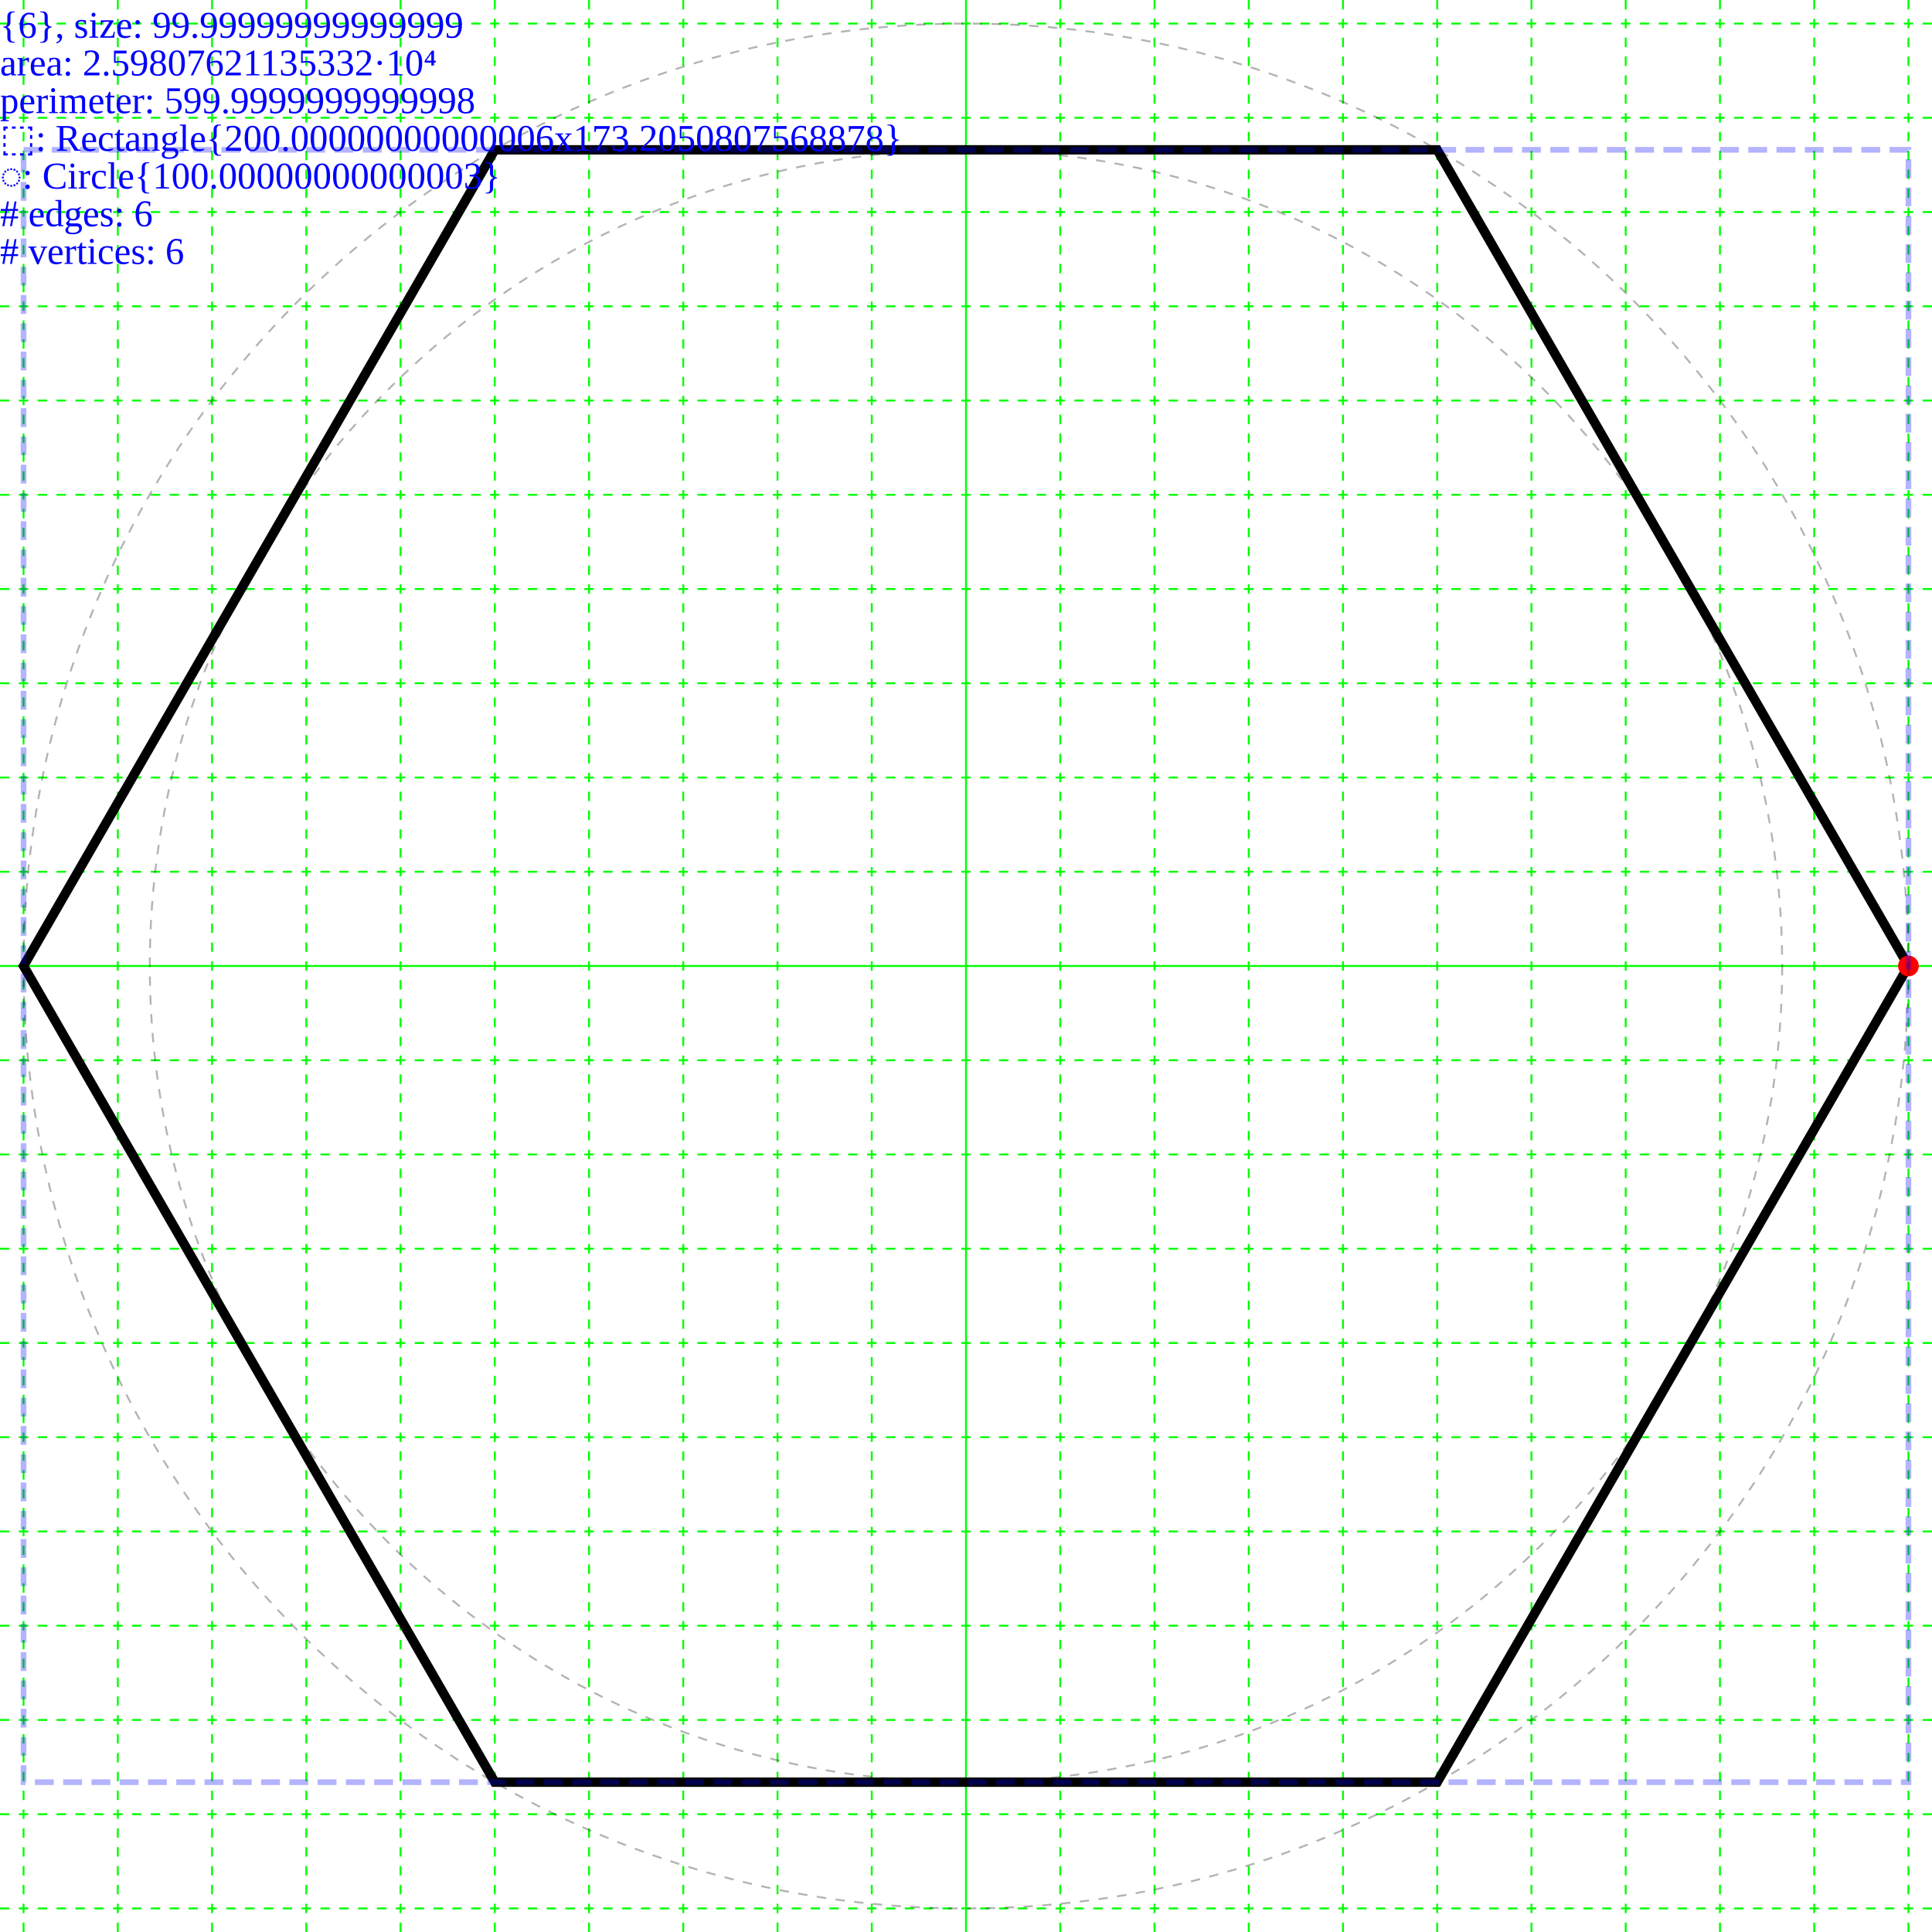
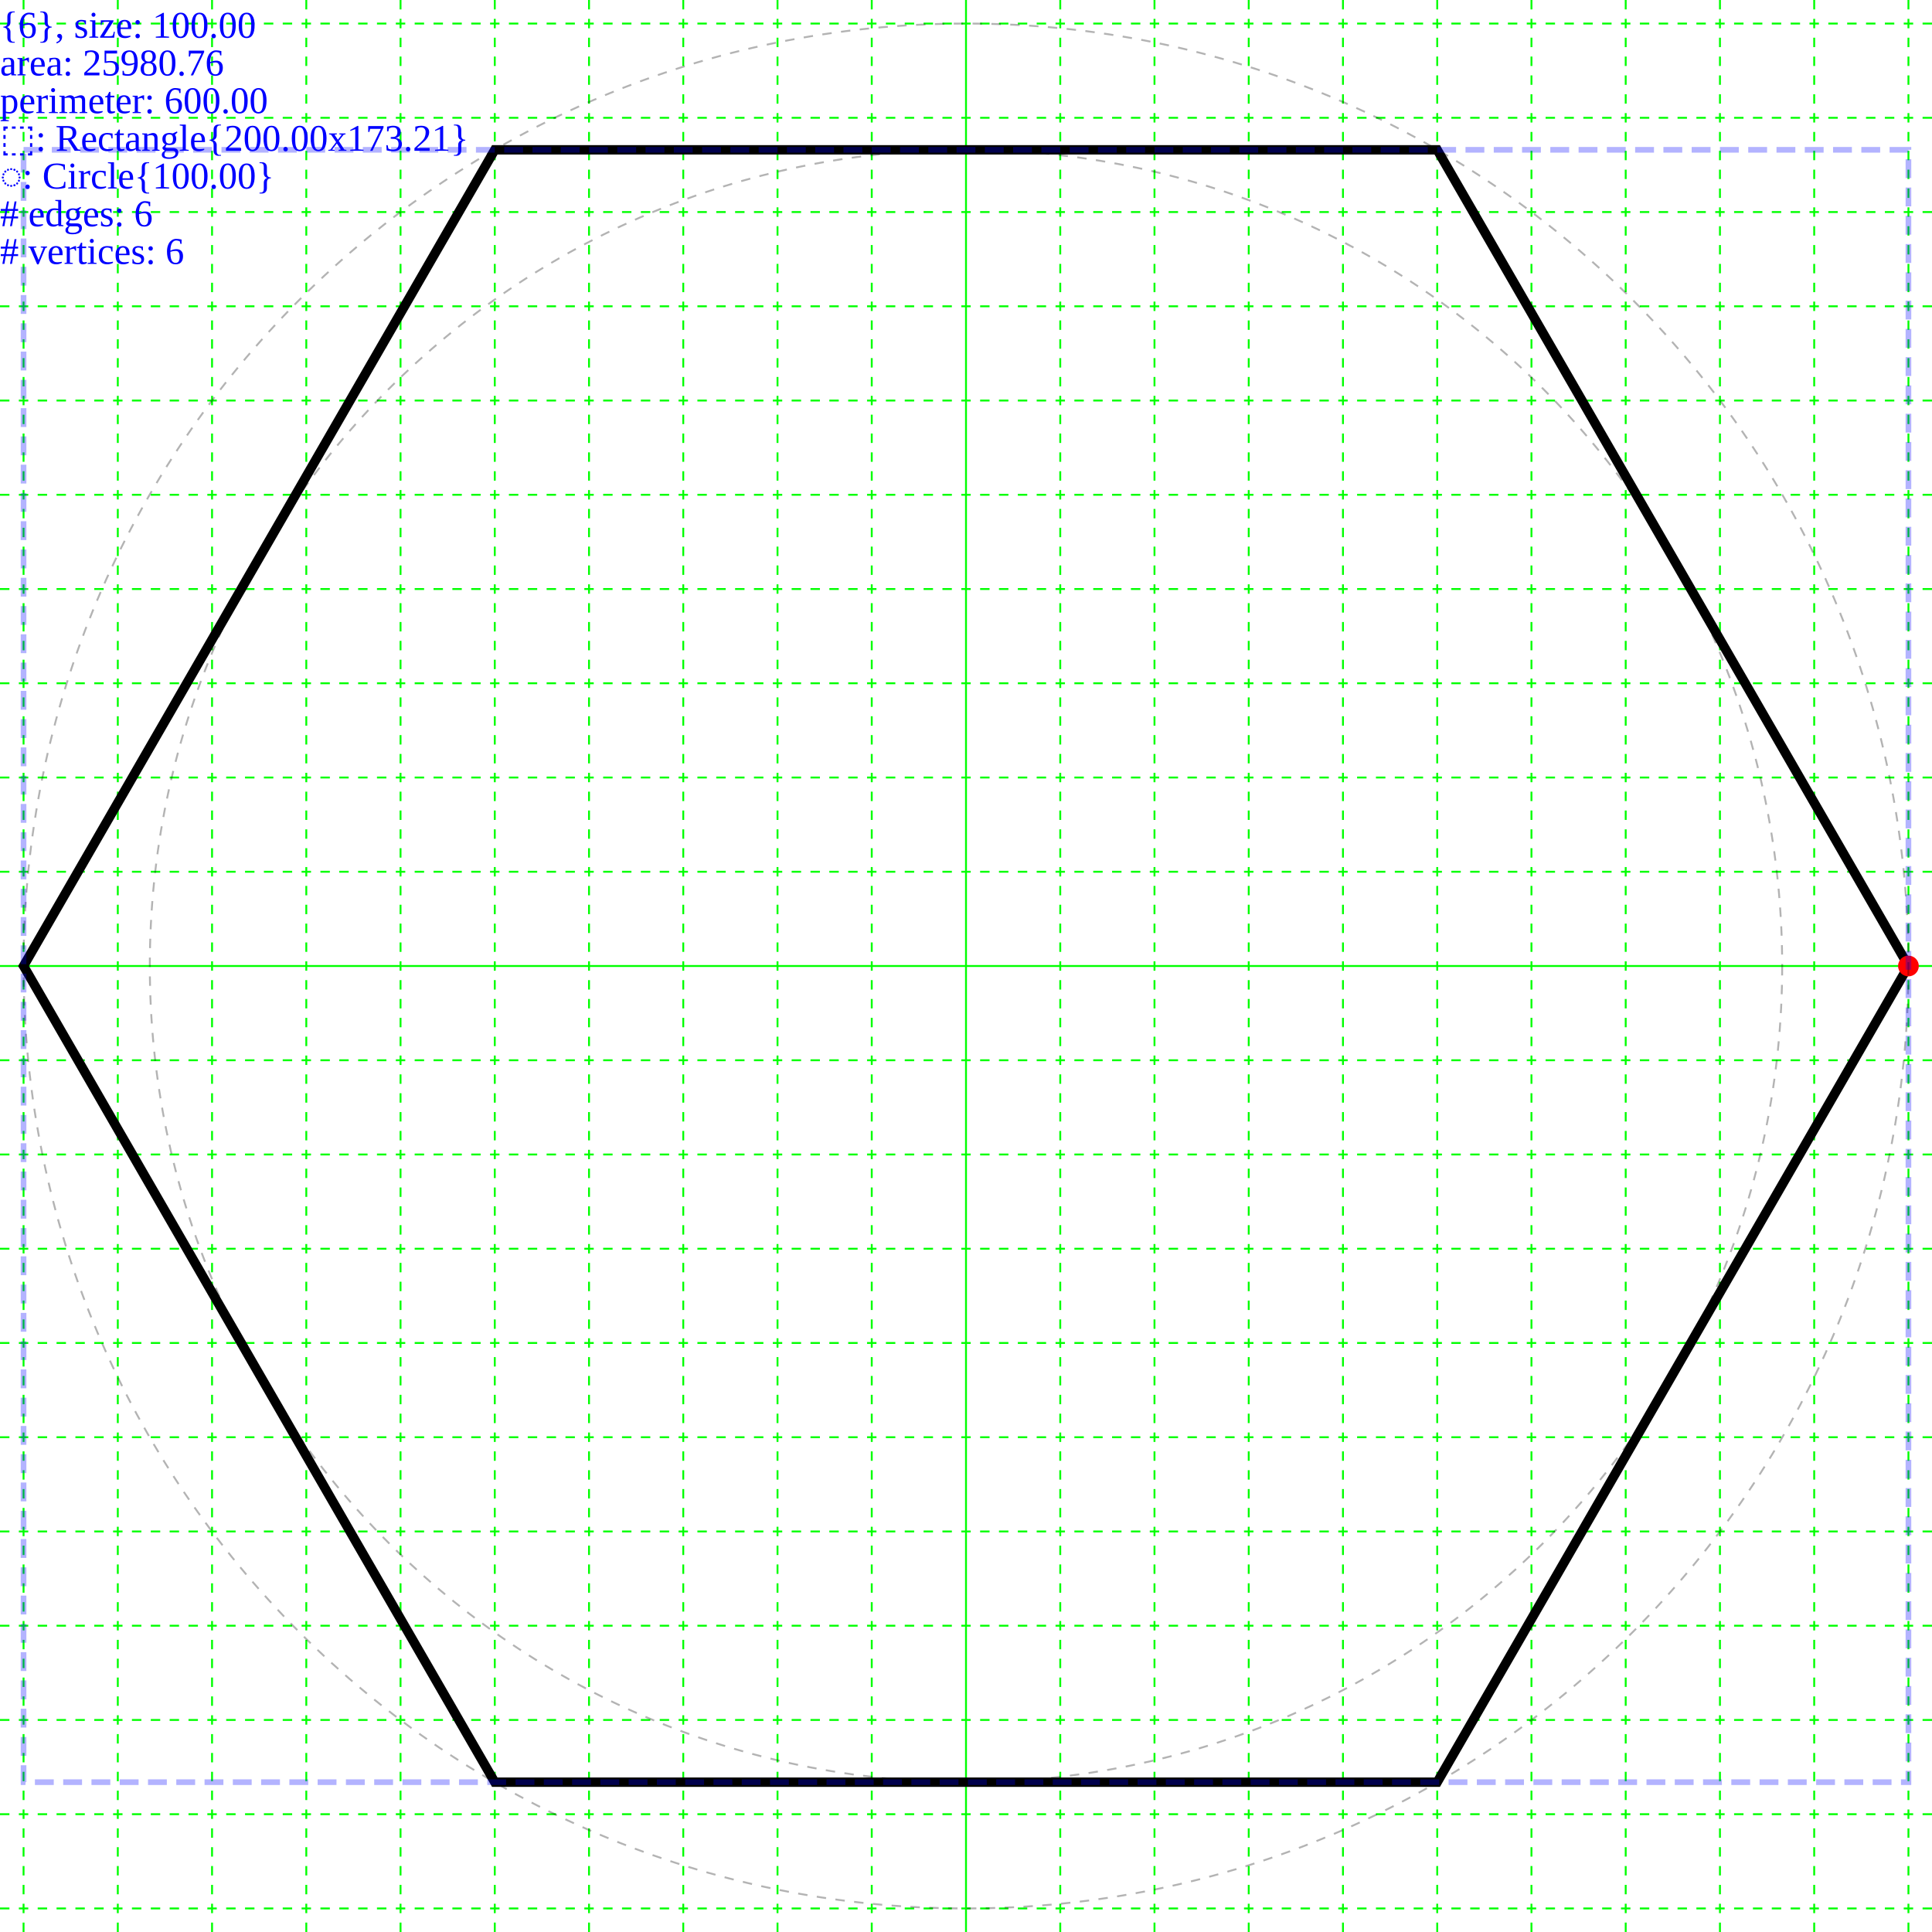
<svg xmlns="http://www.w3.org/2000/svg" height="205.0" width="205.0">
  <g transform="translate(102.5,102.5)">
    <g id="grid">
      <line stroke="#00ff00" stroke-width="0.2" x1="0" x2="0" y1="-102.5" y2="102.5" />
      <line stroke="#00ff00" stroke-dasharray="1,1" stroke-width="0.2" x1="10.0" x2="10.0" y1="-102.5" y2="102.5" />
      <line stroke="#00ff00" stroke-dasharray="1,1" stroke-width="0.2" x1="-10.0" x2="-10.0" y1="-102.5" y2="102.5" />
      <line stroke="#00ff00" stroke-dasharray="1,1" stroke-width="0.2" x1="20.0" x2="20.0" y1="-102.5" y2="102.5" />
      <line stroke="#00ff00" stroke-dasharray="1,1" stroke-width="0.2" x1="-20.0" x2="-20.0" y1="-102.5" y2="102.5" />
      <line stroke="#00ff00" stroke-dasharray="1,1" stroke-width="0.2" x1="30.0" x2="30.0" y1="-102.5" y2="102.5" />
      <line stroke="#00ff00" stroke-dasharray="1,1" stroke-width="0.2" x1="-30.0" x2="-30.0" y1="-102.5" y2="102.5" />
      <line stroke="#00ff00" stroke-dasharray="1,1" stroke-width="0.2" x1="40.0" x2="40.0" y1="-102.5" y2="102.5" />
      <line stroke="#00ff00" stroke-dasharray="1,1" stroke-width="0.2" x1="-40.0" x2="-40.0" y1="-102.5" y2="102.5" />
      <line stroke="#00ff00" stroke-dasharray="1,1" stroke-width="0.2" x1="50.0" x2="50.0" y1="-102.5" y2="102.5" />
      <line stroke="#00ff00" stroke-dasharray="1,1" stroke-width="0.2" x1="-50.0" x2="-50.0" y1="-102.5" y2="102.5" />
      <line stroke="#00ff00" stroke-dasharray="1,1" stroke-width="0.2" x1="60.0" x2="60.0" y1="-102.5" y2="102.5" />
      <line stroke="#00ff00" stroke-dasharray="1,1" stroke-width="0.2" x1="-60.0" x2="-60.0" y1="-102.5" y2="102.5" />
      <line stroke="#00ff00" stroke-dasharray="1,1" stroke-width="0.2" x1="70.0" x2="70.0" y1="-102.5" y2="102.5" />
      <line stroke="#00ff00" stroke-dasharray="1,1" stroke-width="0.2" x1="-70.0" x2="-70.0" y1="-102.5" y2="102.5" />
      <line stroke="#00ff00" stroke-dasharray="1,1" stroke-width="0.2" x1="80.0" x2="80.0" y1="-102.5" y2="102.5" />
      <line stroke="#00ff00" stroke-dasharray="1,1" stroke-width="0.2" x1="-80.0" x2="-80.0" y1="-102.5" y2="102.5" />
      <line stroke="#00ff00" stroke-dasharray="1,1" stroke-width="0.2" x1="90.0" x2="90.0" y1="-102.5" y2="102.5" />
      <line stroke="#00ff00" stroke-dasharray="1,1" stroke-width="0.2" x1="-90.0" x2="-90.0" y1="-102.5" y2="102.5" />
      <line stroke="#00ff00" stroke-dasharray="1,1" stroke-width="0.2" x1="100.0" x2="100.0" y1="-102.5" y2="102.5" />
      <line stroke="#00ff00" stroke-dasharray="1,1" stroke-width="0.2" x1="-100.0" x2="-100.0" y1="-102.5" y2="102.5" />
      <line stroke="#00ff00" stroke-dasharray="1,1" stroke-width="0.2" x1="110.0" x2="110.0" y1="-102.5" y2="102.5" />
      <line stroke="#00ff00" stroke-dasharray="1,1" stroke-width="0.2" x1="-110.0" x2="-110.0" y1="-102.5" y2="102.5" />
      <line stroke="#00ff00" stroke-width="0.2" x1="-102.5" x2="102.5" y1="0" y2="0" />
      <line stroke="#00ff00" stroke-dasharray="1,1" stroke-width="0.2" x1="-102.5" x2="102.5" y1="10.0" y2="10.0" />
      <line stroke="#00ff00" stroke-dasharray="1,1" stroke-width="0.2" x1="-102.5" x2="102.5" y1="-10.0" y2="-10.0" />
      <line stroke="#00ff00" stroke-dasharray="1,1" stroke-width="0.2" x1="-102.5" x2="102.5" y1="20.0" y2="20.0" />
      <line stroke="#00ff00" stroke-dasharray="1,1" stroke-width="0.2" x1="-102.5" x2="102.5" y1="-20.0" y2="-20.0" />
      <line stroke="#00ff00" stroke-dasharray="1,1" stroke-width="0.2" x1="-102.5" x2="102.5" y1="30.0" y2="30.0" />
      <line stroke="#00ff00" stroke-dasharray="1,1" stroke-width="0.2" x1="-102.5" x2="102.5" y1="-30.0" y2="-30.0" />
      <line stroke="#00ff00" stroke-dasharray="1,1" stroke-width="0.2" x1="-102.5" x2="102.5" y1="40.0" y2="40.0" />
      <line stroke="#00ff00" stroke-dasharray="1,1" stroke-width="0.2" x1="-102.5" x2="102.5" y1="-40.0" y2="-40.0" />
      <line stroke="#00ff00" stroke-dasharray="1,1" stroke-width="0.2" x1="-102.5" x2="102.5" y1="50.0" y2="50.0" />
      <line stroke="#00ff00" stroke-dasharray="1,1" stroke-width="0.2" x1="-102.5" x2="102.5" y1="-50.0" y2="-50.0" />
      <line stroke="#00ff00" stroke-dasharray="1,1" stroke-width="0.2" x1="-102.5" x2="102.5" y1="60.0" y2="60.0" />
      <line stroke="#00ff00" stroke-dasharray="1,1" stroke-width="0.2" x1="-102.5" x2="102.5" y1="-60.0" y2="-60.0" />
      <line stroke="#00ff00" stroke-dasharray="1,1" stroke-width="0.2" x1="-102.5" x2="102.5" y1="70.0" y2="70.0" />
      <line stroke="#00ff00" stroke-dasharray="1,1" stroke-width="0.2" x1="-102.5" x2="102.5" y1="-70.0" y2="-70.0" />
      <line stroke="#00ff00" stroke-dasharray="1,1" stroke-width="0.2" x1="-102.5" x2="102.5" y1="80.0" y2="80.0" />
      <line stroke="#00ff00" stroke-dasharray="1,1" stroke-width="0.2" x1="-102.5" x2="102.5" y1="-80.0" y2="-80.0" />
      <line stroke="#00ff00" stroke-dasharray="1,1" stroke-width="0.2" x1="-102.5" x2="102.5" y1="90.0" y2="90.0" />
      <line stroke="#00ff00" stroke-dasharray="1,1" stroke-width="0.2" x1="-102.5" x2="102.5" y1="-90.0" y2="-90.0" />
      <line stroke="#00ff00" stroke-dasharray="1,1" stroke-width="0.2" x1="-102.5" x2="102.5" y1="100.0" y2="100.0" />
      <line stroke="#00ff00" stroke-dasharray="1,1" stroke-width="0.2" x1="-102.5" x2="102.5" y1="-100.0" y2="-100.0" />
      <line stroke="#00ff00" stroke-dasharray="1,1" stroke-width="0.2" x1="-102.5" x2="102.5" y1="110.0" y2="110.0" />
      <line stroke="#00ff00" stroke-dasharray="1,1" stroke-width="0.2" x1="-102.5" x2="102.5" y1="-110.0" y2="-110.0" />
      <line stroke="#00ff00" stroke-dasharray="1,1" stroke-width="0.2" x1="-102.5" x2="102.5" y1="120.0" y2="120.0" />
      <line stroke="#00ff00" stroke-dasharray="1,1" stroke-width="0.2" x1="-102.5" x2="102.5" y1="-120.0" y2="-120.0" />
      <line stroke="#00ff00" stroke-dasharray="1,1" stroke-width="0.2" x1="-102.5" x2="102.5" y1="130.0" y2="130.0" />
      <line stroke="#00ff00" stroke-dasharray="1,1" stroke-width="0.2" x1="-102.5" x2="102.5" y1="-130.0" y2="-130.0" />
      <line stroke="#00ff00" stroke-dasharray="1,1" stroke-width="0.2" x1="-102.5" x2="102.5" y1="140.0" y2="140.0" />
      <line stroke="#00ff00" stroke-dasharray="1,1" stroke-width="0.2" x1="-102.5" x2="102.5" y1="-140.0" y2="-140.0" />
      <line stroke="#00ff00" stroke-dasharray="1,1" stroke-width="0.2" x1="-102.5" x2="102.5" y1="150.0" y2="150.0" />
      <line stroke="#00ff00" stroke-dasharray="1,1" stroke-width="0.2" x1="-102.5" x2="102.5" y1="-150.0" y2="-150.0" />
      <line stroke="#00ff00" stroke-dasharray="1,1" stroke-width="0.2" x1="-102.5" x2="102.5" y1="160.0" y2="160.0" />
      <line stroke="#00ff00" stroke-dasharray="1,1" stroke-width="0.2" x1="-102.5" x2="102.5" y1="-160.0" y2="-160.0" />
      <line stroke="#00ff00" stroke-dasharray="1,1" stroke-width="0.2" x1="-102.5" x2="102.5" y1="170.0" y2="170.0" />
      <line stroke="#00ff00" stroke-dasharray="1,1" stroke-width="0.2" x1="-102.5" x2="102.5" y1="-170.0" y2="-170.0" />
      <line stroke="#00ff00" stroke-dasharray="1,1" stroke-width="0.2" x1="-102.5" x2="102.5" y1="180.0" y2="180.0" />
      <line stroke="#00ff00" stroke-dasharray="1,1" stroke-width="0.2" x1="-102.5" x2="102.5" y1="-180.0" y2="-180.0" />
      <line stroke="#00ff00" stroke-dasharray="1,1" stroke-width="0.2" x1="-102.5" x2="102.5" y1="190.0" y2="190.0" />
      <line stroke="#00ff00" stroke-dasharray="1,1" stroke-width="0.2" x1="-102.5" x2="102.5" y1="-190.0" y2="-190.0" />
      <line stroke="#00ff00" stroke-dasharray="1,1" stroke-width="0.2" x1="-102.5" x2="102.5" y1="200.0" y2="200.0" />
      <line stroke="#00ff00" stroke-dasharray="1,1" stroke-width="0.2" x1="-102.5" x2="102.5" y1="-200.0" y2="-200.0" />
      <line stroke="#00ff00" stroke-dasharray="1,1" stroke-width="0.2" x1="-102.5" x2="102.5" y1="210.0" y2="210.0" />
      <line stroke="#00ff00" stroke-dasharray="1,1" stroke-width="0.2" x1="-102.5" x2="102.5" y1="-210.0" y2="-210.0" />
    </g>
    <g>
      <polygon fill="none" points="100,0.0 50,86.603 -50,86.603 -100,1.2246467991473534E-14 -50,-86.603 50,-86.603" stroke="black" stroke-width="1" />
      <circle cx="100" cy="0.0" fill="#ff0000" r="1.1" />
      <circle fill="none" r="86.603" stroke="black" stroke-dasharray="1,1" stroke-opacity="0.3" stroke-width="0.2" />
      <circle fill="none" r="100" stroke="black" stroke-dasharray="1,1" stroke-opacity="0.3" stroke-width="0.2" />
      <rect fill="none" height="173.205" stroke="blue" stroke-dasharray="2,1" stroke-opacity="0.3" stroke-width="0.6" width="200" x="-100" y="-86.603" />
    </g>
  </g>
  <g>
    <text fill="blue" font-size="4.0" id="info" x="0" y="0">
-       <tspan dy="4.0" x="0">{6}, size: 99.99999999999999</tspan>
-       <tspan dy="4.0" x="0">area: 2.59807621135332·10⁴</tspan>
-       <tspan dy="4.0" x="0">perimeter: 599.9999999999998</tspan>
-       <tspan dy="4.0" x="0">⬚: Rectangle{200.00000000000006x173.2050807568878}</tspan>
-       <tspan dy="4.0" x="0">◌: Circle{100.00000000000003}</tspan>
+       <tspan dy="4.0" x="0">{6}, size: 100.00</tspan>
+       <tspan dy="4.0" x="0">area: 25980.76</tspan>
+       <tspan dy="4.0" x="0">perimeter: 600.00</tspan>
+       <tspan dy="4.0" x="0">⬚: Rectangle{200.00x173.21}</tspan>
+       <tspan dy="4.0" x="0">◌: Circle{100.00}</tspan>
      <tspan dy="4.0" x="0"># edges: 6</tspan>
      <tspan dy="4.0" x="0"># vertices: 6</tspan>
    </text>
  </g>
</svg>
